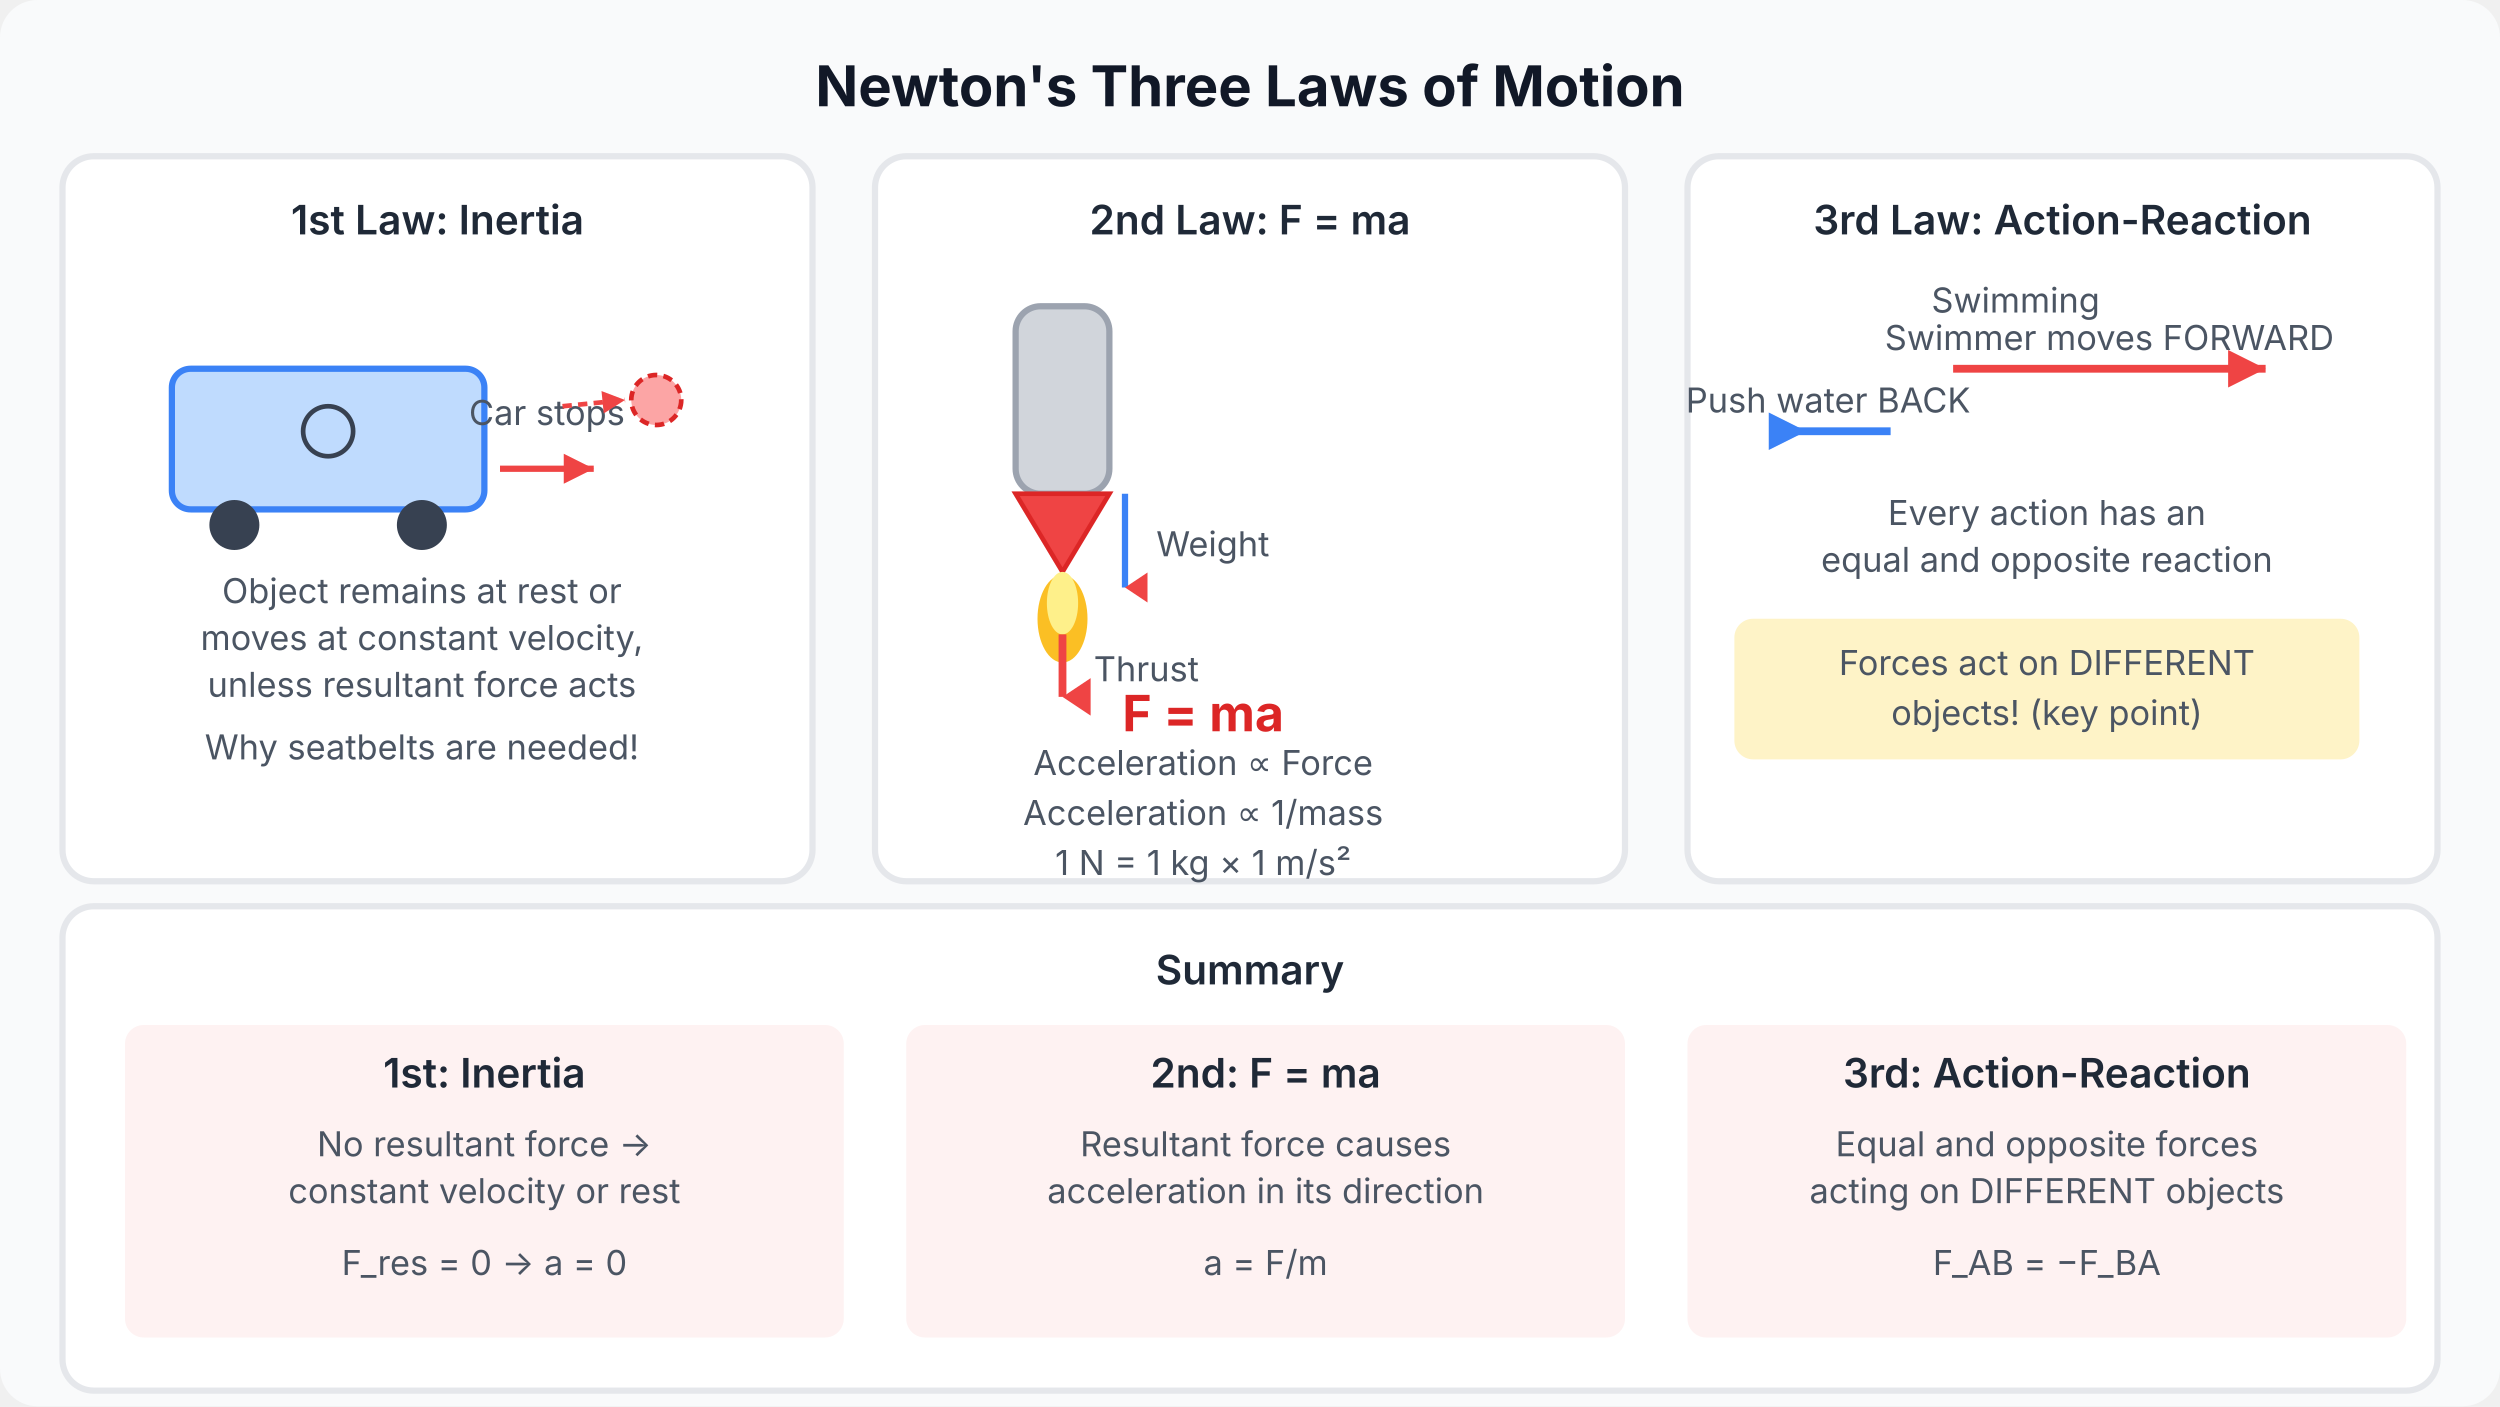
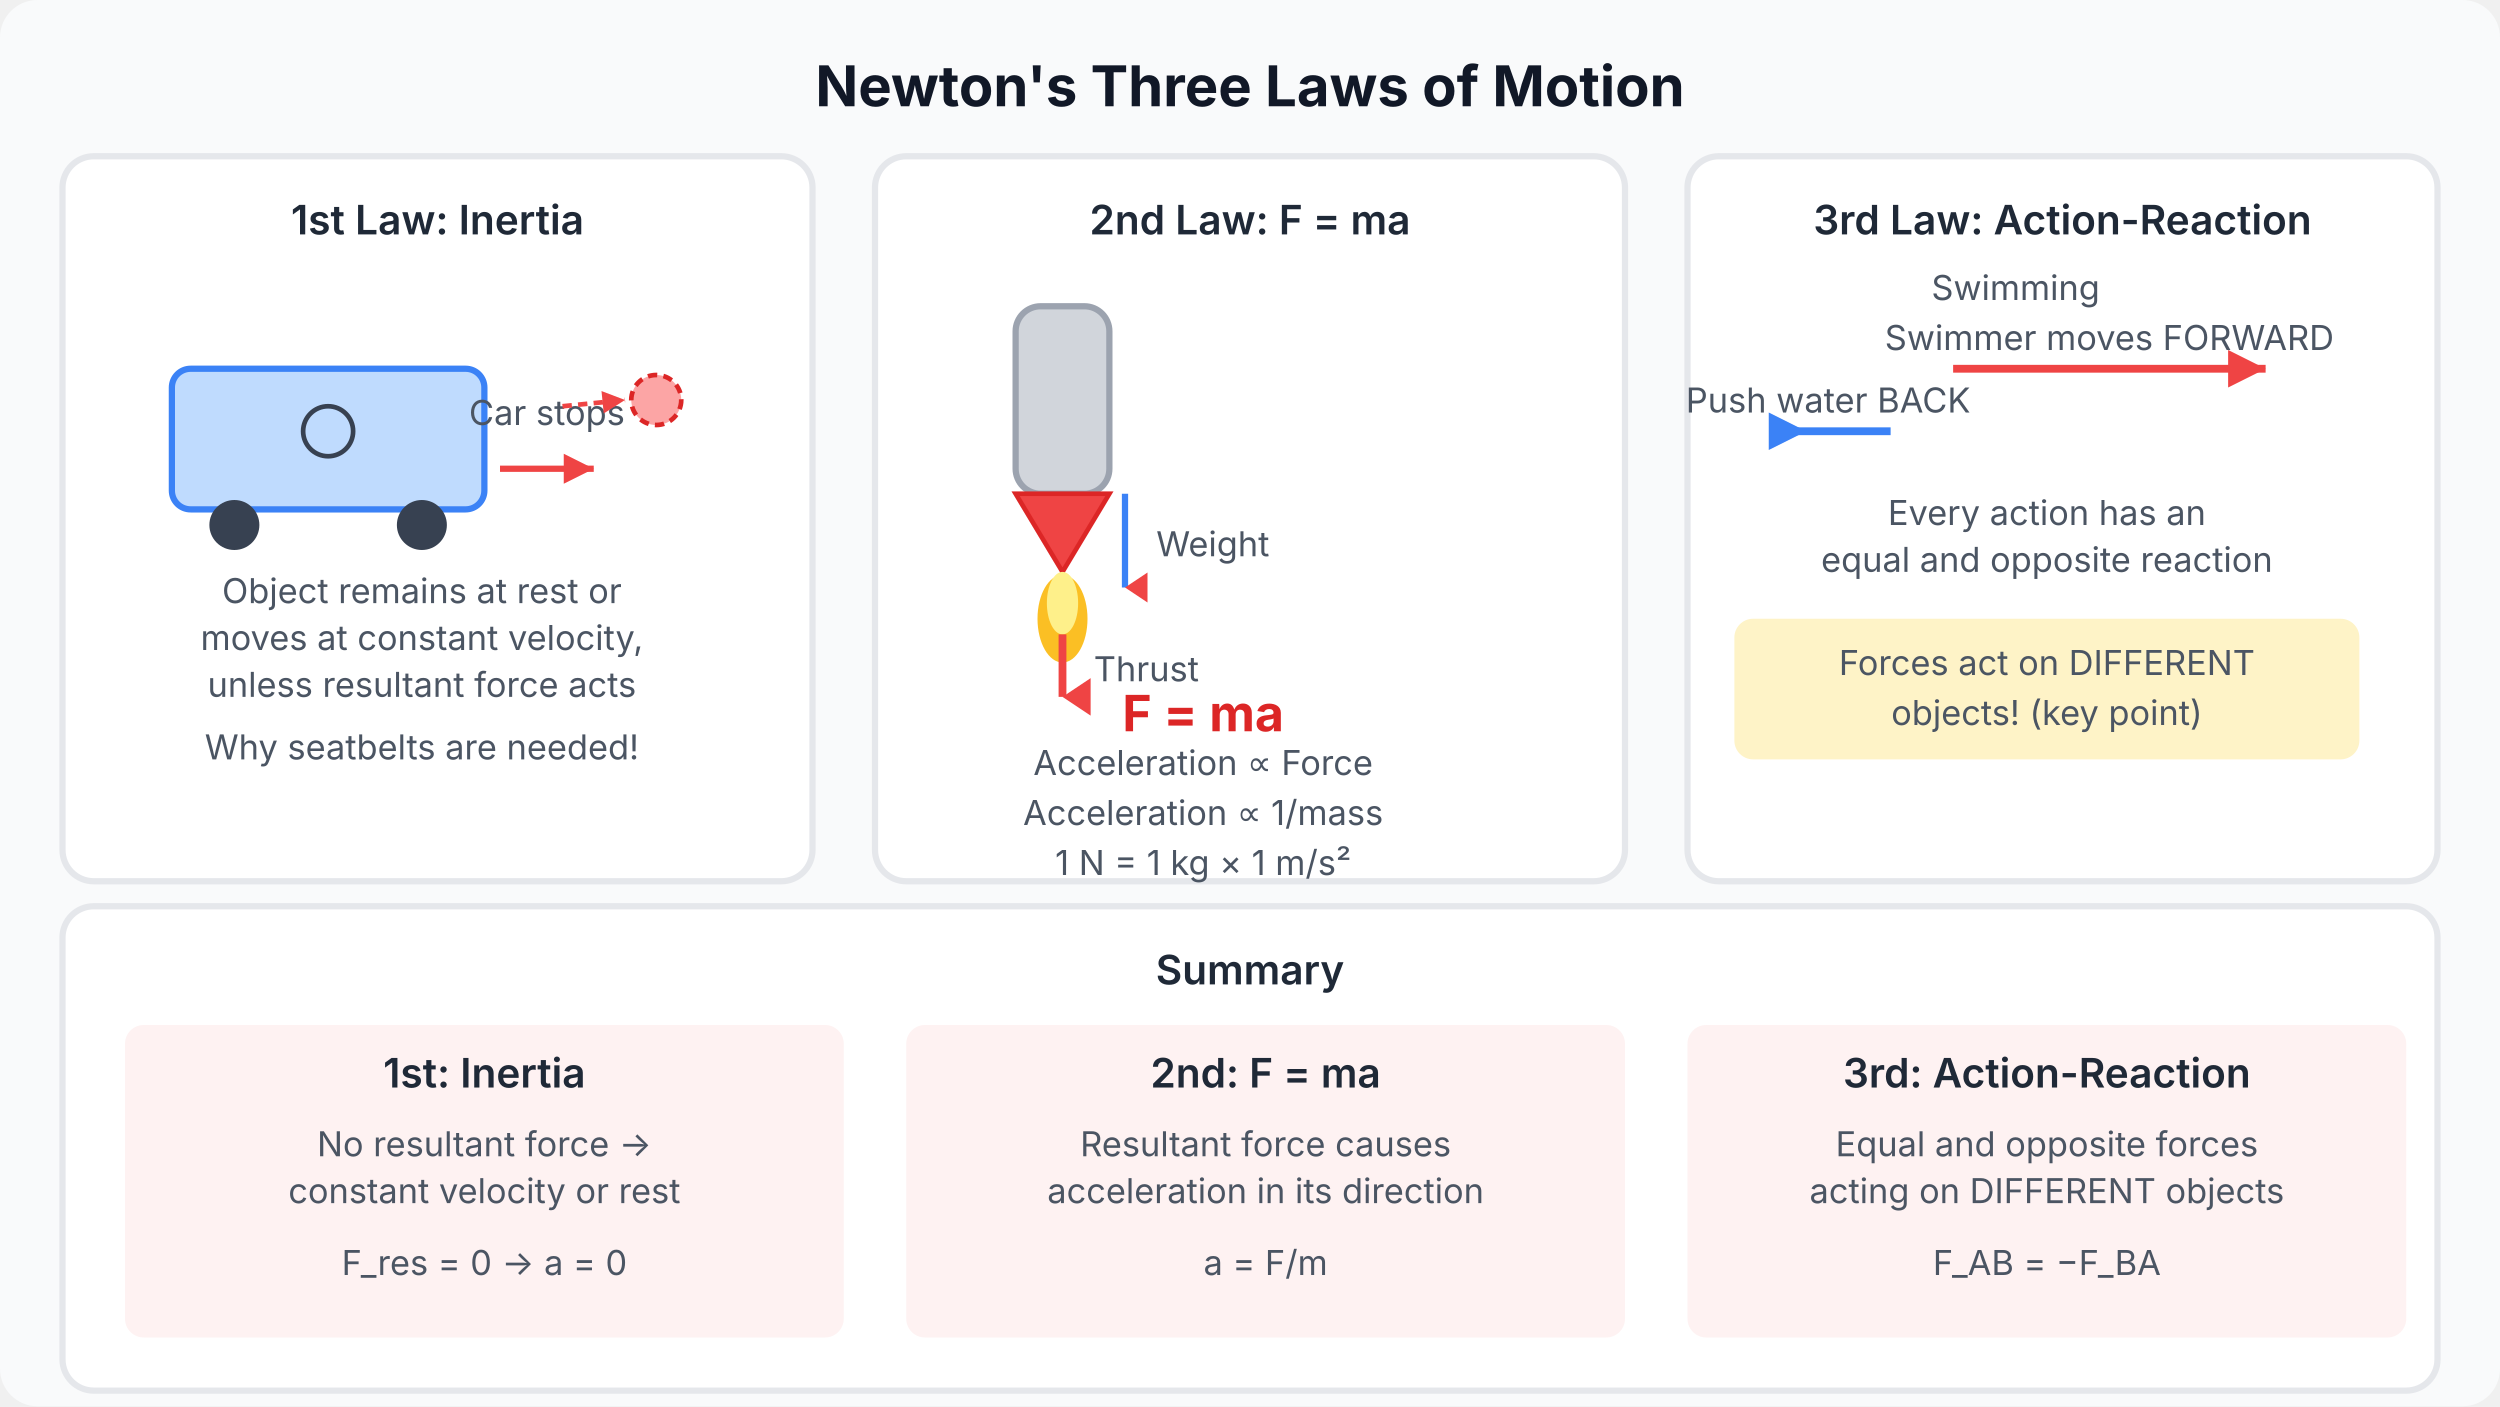
<svg xmlns="http://www.w3.org/2000/svg" viewBox="0 0 800 450" role="img" aria-labelledby="title desc">
  <defs>
    <style>
      .title { font-family: system-ui, -apple-system, BlinkMacSystemFont, sans-serif; font-size: 18px; font-weight: 700; fill: #111827; }
      .label { font-family: system-ui, -apple-system, BlinkMacSystemFont, sans-serif; font-size: 13px; font-weight: 600; fill: #1f2937; }
      .sublabel { font-family: system-ui, -apple-system, BlinkMacSystemFont, sans-serif; font-size: 11px; fill: #4b5563; }
      .formula { font-family: system-ui, -apple-system, BlinkMacSystemFont, sans-serif; font-size: 16px; font-weight: 700; fill: #dc2626; }
      .box { fill: #ffffff; stroke: #e5e7eb; stroke-width: 2; }
    </style>
  </defs>
  <rect width="800" height="450" fill="#f9fafb" rx="12" />
  <text x="400" y="34" text-anchor="middle" class="title">Newton's Three Laws of Motion</text>
  <rect x="20" y="50" width="240" height="232" rx="10" class="box" />
  <text x="140" y="75" text-anchor="middle" class="label" fill="#dc2626">1st Law: Inertia</text>
  <g transform="translate(35, 88)">
    <rect x="20" y="30" width="100" height="45" rx="6" fill="#bfdbfe" stroke="#3b82f6" stroke-width="2" />
    <circle cx="40" cy="80" r="8" fill="#374151" />
    <circle cx="100" cy="80" r="8" fill="#374151" />
    <circle cx="70" cy="50" r="8" fill="none" stroke="#374151" stroke-width="1.5" />
    <line x1="125" y1="62" x2="155" y2="62" stroke="#ef4444" stroke-width="2" marker-end="url(#arrR)" />
    <text x="140" y="48" text-anchor="middle" class="sublabel" fill="#dc2626">Car stops</text>
    <circle cx="175" cy="40" r="8" fill="#fca5a5" stroke="#dc2626" stroke-width="1.5" stroke-dasharray="3,2" />
    <line x1="145" y1="42" x2="165" y2="40" stroke="#ef4444" stroke-width="1.5" stroke-dasharray="3,2" marker-end="url(#arrR)" />
    <text x="100" y="105" text-anchor="middle" class="sublabel">Object remains at rest or</text>
    <text x="100" y="120" text-anchor="middle" class="sublabel">moves at constant velocity,</text>
    <text x="100" y="135" text-anchor="middle" class="sublabel">unless resultant force acts</text>
    <text x="100" y="155" text-anchor="middle" class="sublabel" fill="#dc2626">Why seatbelts are needed!</text>
  </g>
  <rect x="280" y="50" width="240" height="232" rx="10" class="box" />
  <text x="400" y="75" text-anchor="middle" class="label" fill="#dc2626">2nd Law: F = ma</text>
  <g transform="translate(295, 88)">
    <rect x="30" y="10" width="30" height="60" rx="8" fill="#d1d5db" stroke="#9ca3af" stroke-width="2" />
    <polygon points="30,70 45,95 60,70" fill="#ef4444" stroke="#dc2626" stroke-width="1.5" />
    <ellipse cx="45" cy="110" rx="8" ry="14" fill="#fbbf24" />
    <ellipse cx="45" cy="105" rx="5" ry="10" fill="#fef08a" />
    <line x1="45" y1="115" x2="45" y2="135" stroke="#ef4444" stroke-width="2.5" marker-end="url(#arrD)" />
    <text x="55" y="130" class="sublabel" fill="#dc2626">Thrust</text>
    <line x1="65" y1="70" x2="65" y2="100" stroke="#3b82f6" stroke-width="2" marker-end="url(#arrD)" />
    <text x="75" y="90" class="sublabel" fill="#3b82f6">Weight</text>
    <text x="90" y="146" text-anchor="middle" class="formula">F = ma</text>
    <text x="90" y="160" text-anchor="middle" class="sublabel">Acceleration ∝ Force</text>
    <text x="90" y="176" text-anchor="middle" class="sublabel">Acceleration ∝ 1/mass</text>
    <text x="90" y="192" text-anchor="middle" class="sublabel">1 N = 1 kg × 1 m/s²</text>
  </g>
  <rect x="540" y="50" width="240" height="232" rx="10" class="box" />
  <text x="660" y="75" text-anchor="middle" class="label" fill="#dc2626">3rd Law: Action-Reaction</text>
  <g transform="translate(555, 88)">
-     <text x="90" y="12" text-anchor="middle" class="sublabel">Swimming</text>
+     <text x="90" y="8" text-anchor="middle" class="sublabel">Swimming</text>
    <line x1="50" y1="50" x2="20" y2="50" stroke="#3b82f6" stroke-width="2.5" marker-end="url(#arrL)" />
    <text x="30" y="44" text-anchor="middle" class="sublabel" fill="#3b82f6">Push water BACK</text>
    <line x1="70" y1="30" x2="170" y2="30" stroke="#ef4444" stroke-width="2.5" marker-end="url(#arrR)" />
    <text x="120" y="24" text-anchor="middle" class="sublabel" fill="#dc2626">Swimmer moves FORWARD</text>
    <text x="100" y="80" text-anchor="middle" class="sublabel">Every action has an</text>
    <text x="100" y="95" text-anchor="middle" class="sublabel">equal and opposite reaction</text>
    <rect x="0" y="110" width="200" height="45" rx="6" fill="#fef3c7" />
    <text x="100" y="128" text-anchor="middle" class="sublabel">Forces act on DIFFERENT</text>
    <text x="100" y="144" text-anchor="middle" class="sublabel">objects! (key point)</text>
  </g>
  <marker id="arrR" viewBox="0 0 10 10" refX="8" refY="5" markerWidth="6" markerHeight="6" orient="auto">
    <path d="M0,1 L8,5 L0,9" fill="#ef4444" />
  </marker>
  <marker id="arrL" viewBox="0 0 10 10" refX="2" refY="5" markerWidth="6" markerHeight="6" orient="auto">
    <path d="M8,1 L0,5 L8,9" fill="#3b82f6" />
  </marker>
  <marker id="arrD" viewBox="0 0 10 10" refX="5" refY="8" markerWidth="6" markerHeight="6" orient="auto">
    <path d="M1,2 L5,8 L9,2" fill="#ef4444" />
  </marker>
  <rect x="20" y="290" width="760" height="155" rx="10" class="box" />
  <text x="400" y="315" text-anchor="middle" class="label">Summary</text>
  <g transform="translate(40, 328)">
    <rect x="0" y="0" width="230" height="100" rx="6" fill="#fef2f2" />
    <text x="115" y="20" text-anchor="middle" class="label" fill="#dc2626">1st: Inertia</text>
    <text x="115" y="42" text-anchor="middle" class="sublabel">No resultant force →</text>
    <text x="115" y="57" text-anchor="middle" class="sublabel">constant velocity or rest</text>
    <text x="115" y="80" text-anchor="middle" class="sublabel" fill="#dc2626">F_res = 0 → a = 0</text>
    <rect x="250" y="0" width="230" height="100" rx="6" fill="#fef2f2" />
    <text x="365" y="20" text-anchor="middle" class="label" fill="#dc2626">2nd: F = ma</text>
    <text x="365" y="42" text-anchor="middle" class="sublabel">Resultant force causes</text>
    <text x="365" y="57" text-anchor="middle" class="sublabel">acceleration in its direction</text>
    <text x="365" y="80" text-anchor="middle" class="sublabel" fill="#dc2626">a = F/m</text>
    <rect x="500" y="0" width="230" height="100" rx="6" fill="#fef2f2" />
    <text x="615" y="20" text-anchor="middle" class="label" fill="#dc2626">3rd: Action-Reaction</text>
    <text x="615" y="42" text-anchor="middle" class="sublabel">Equal and opposite forces</text>
    <text x="615" y="57" text-anchor="middle" class="sublabel">acting on DIFFERENT objects</text>
    <text x="615" y="80" text-anchor="middle" class="sublabel" fill="#dc2626">F_AB = −F_BA</text>
  </g>
</svg>
